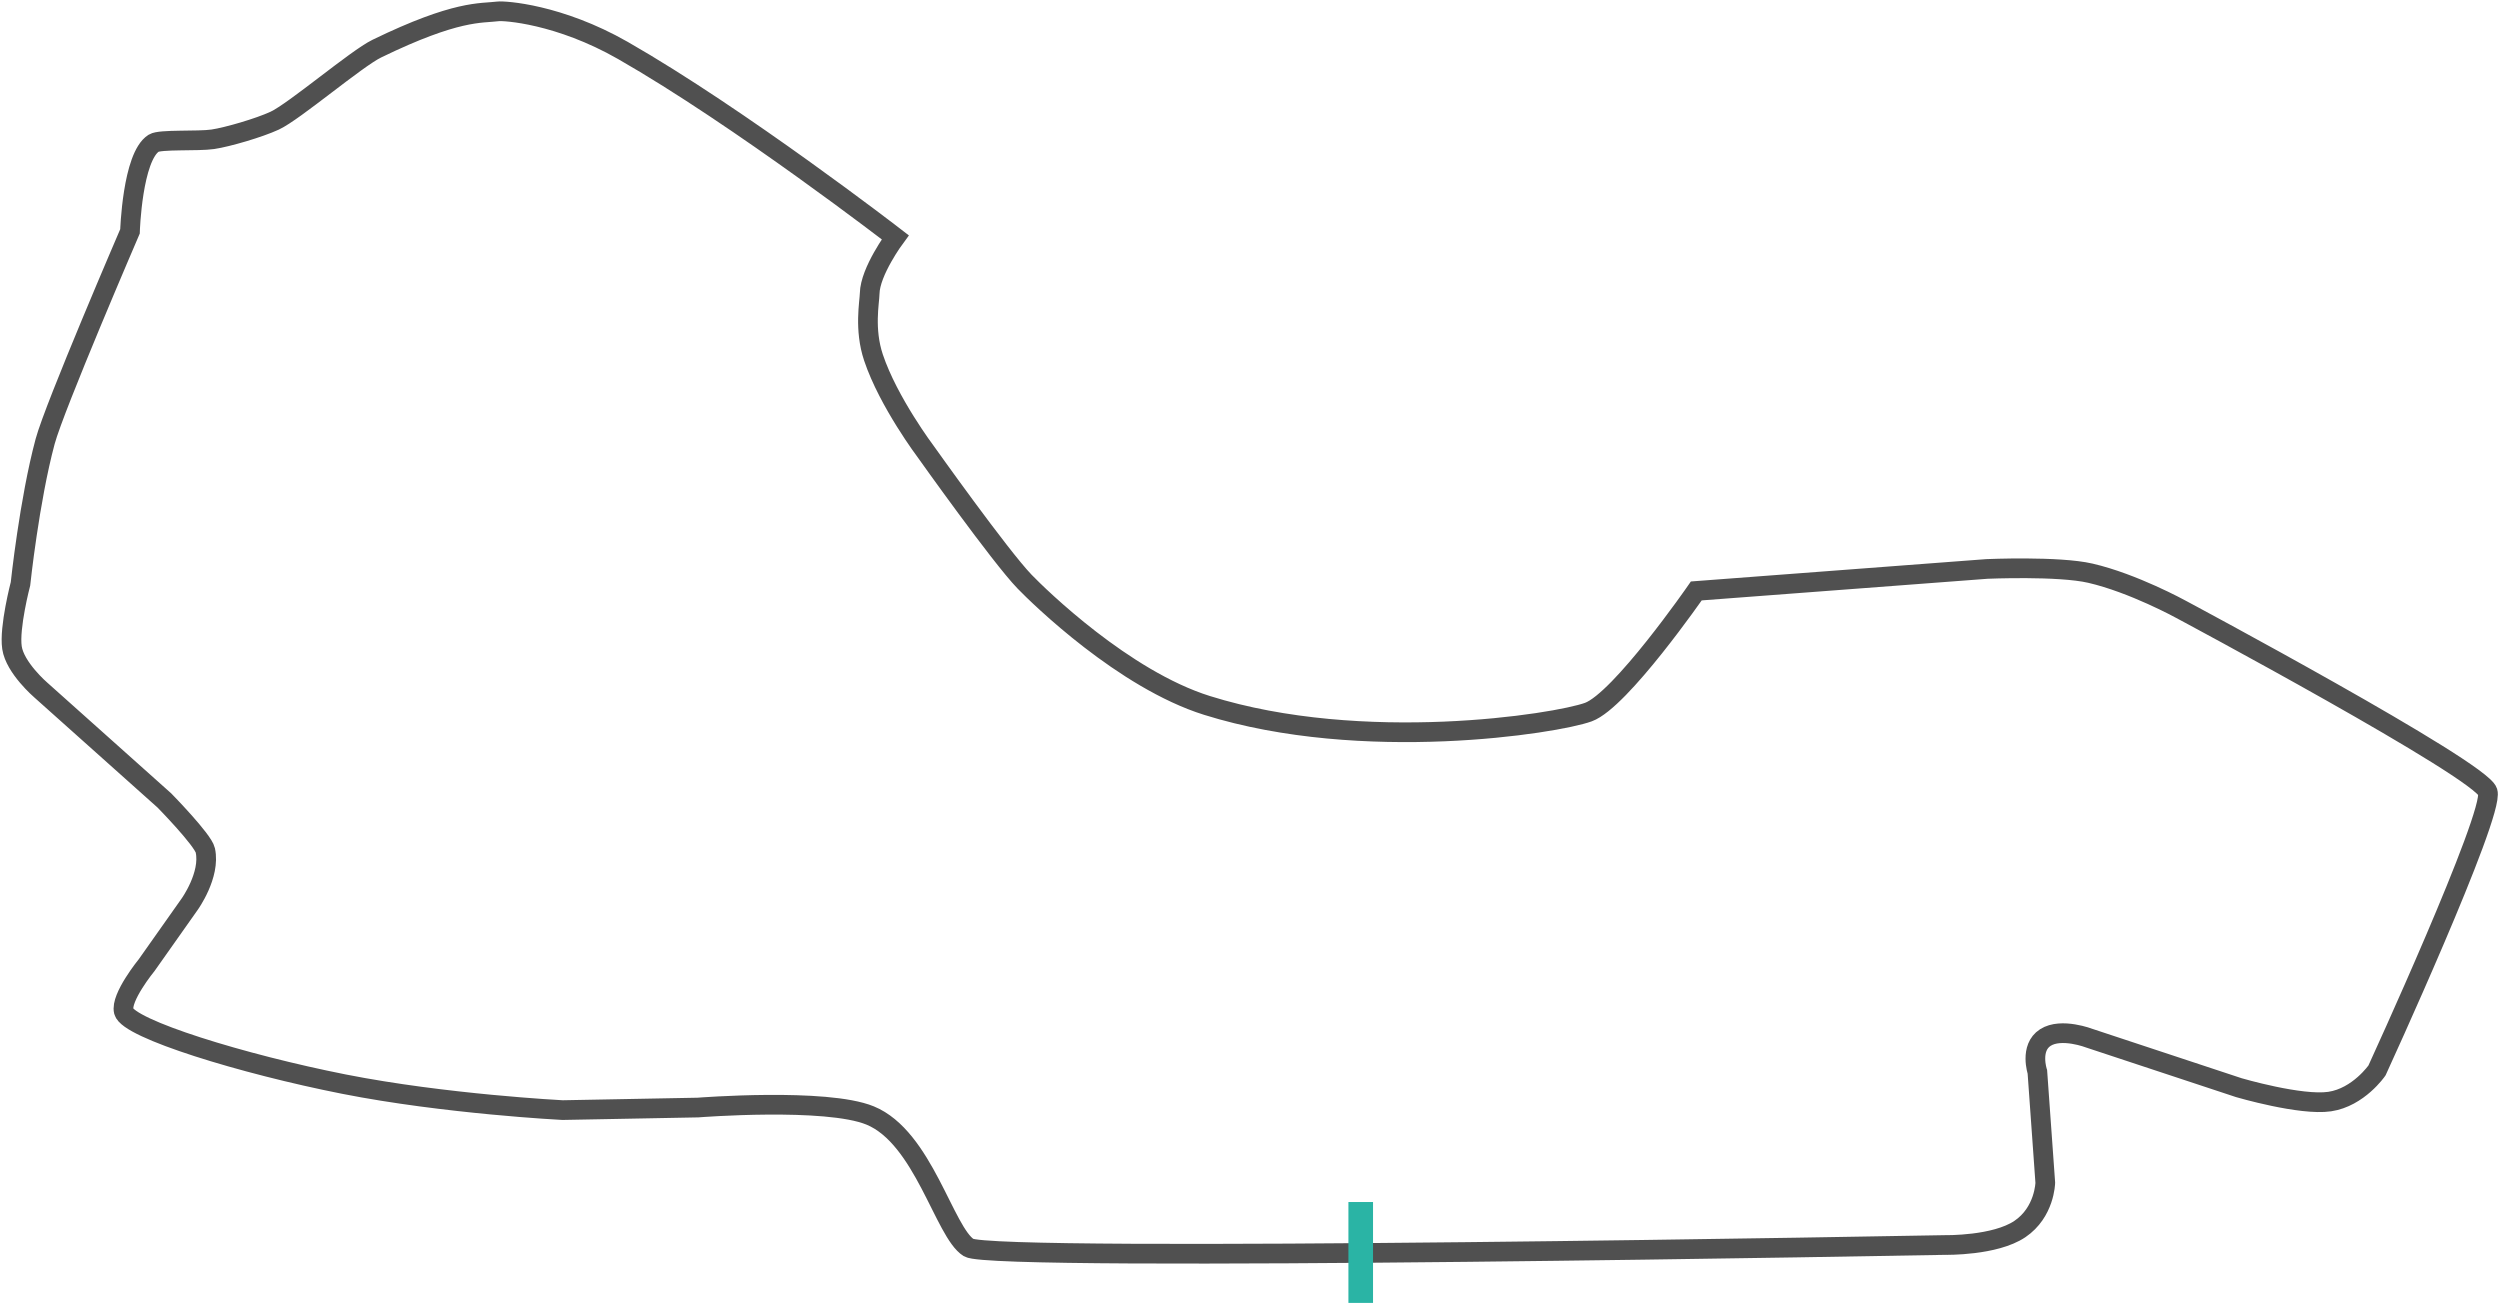
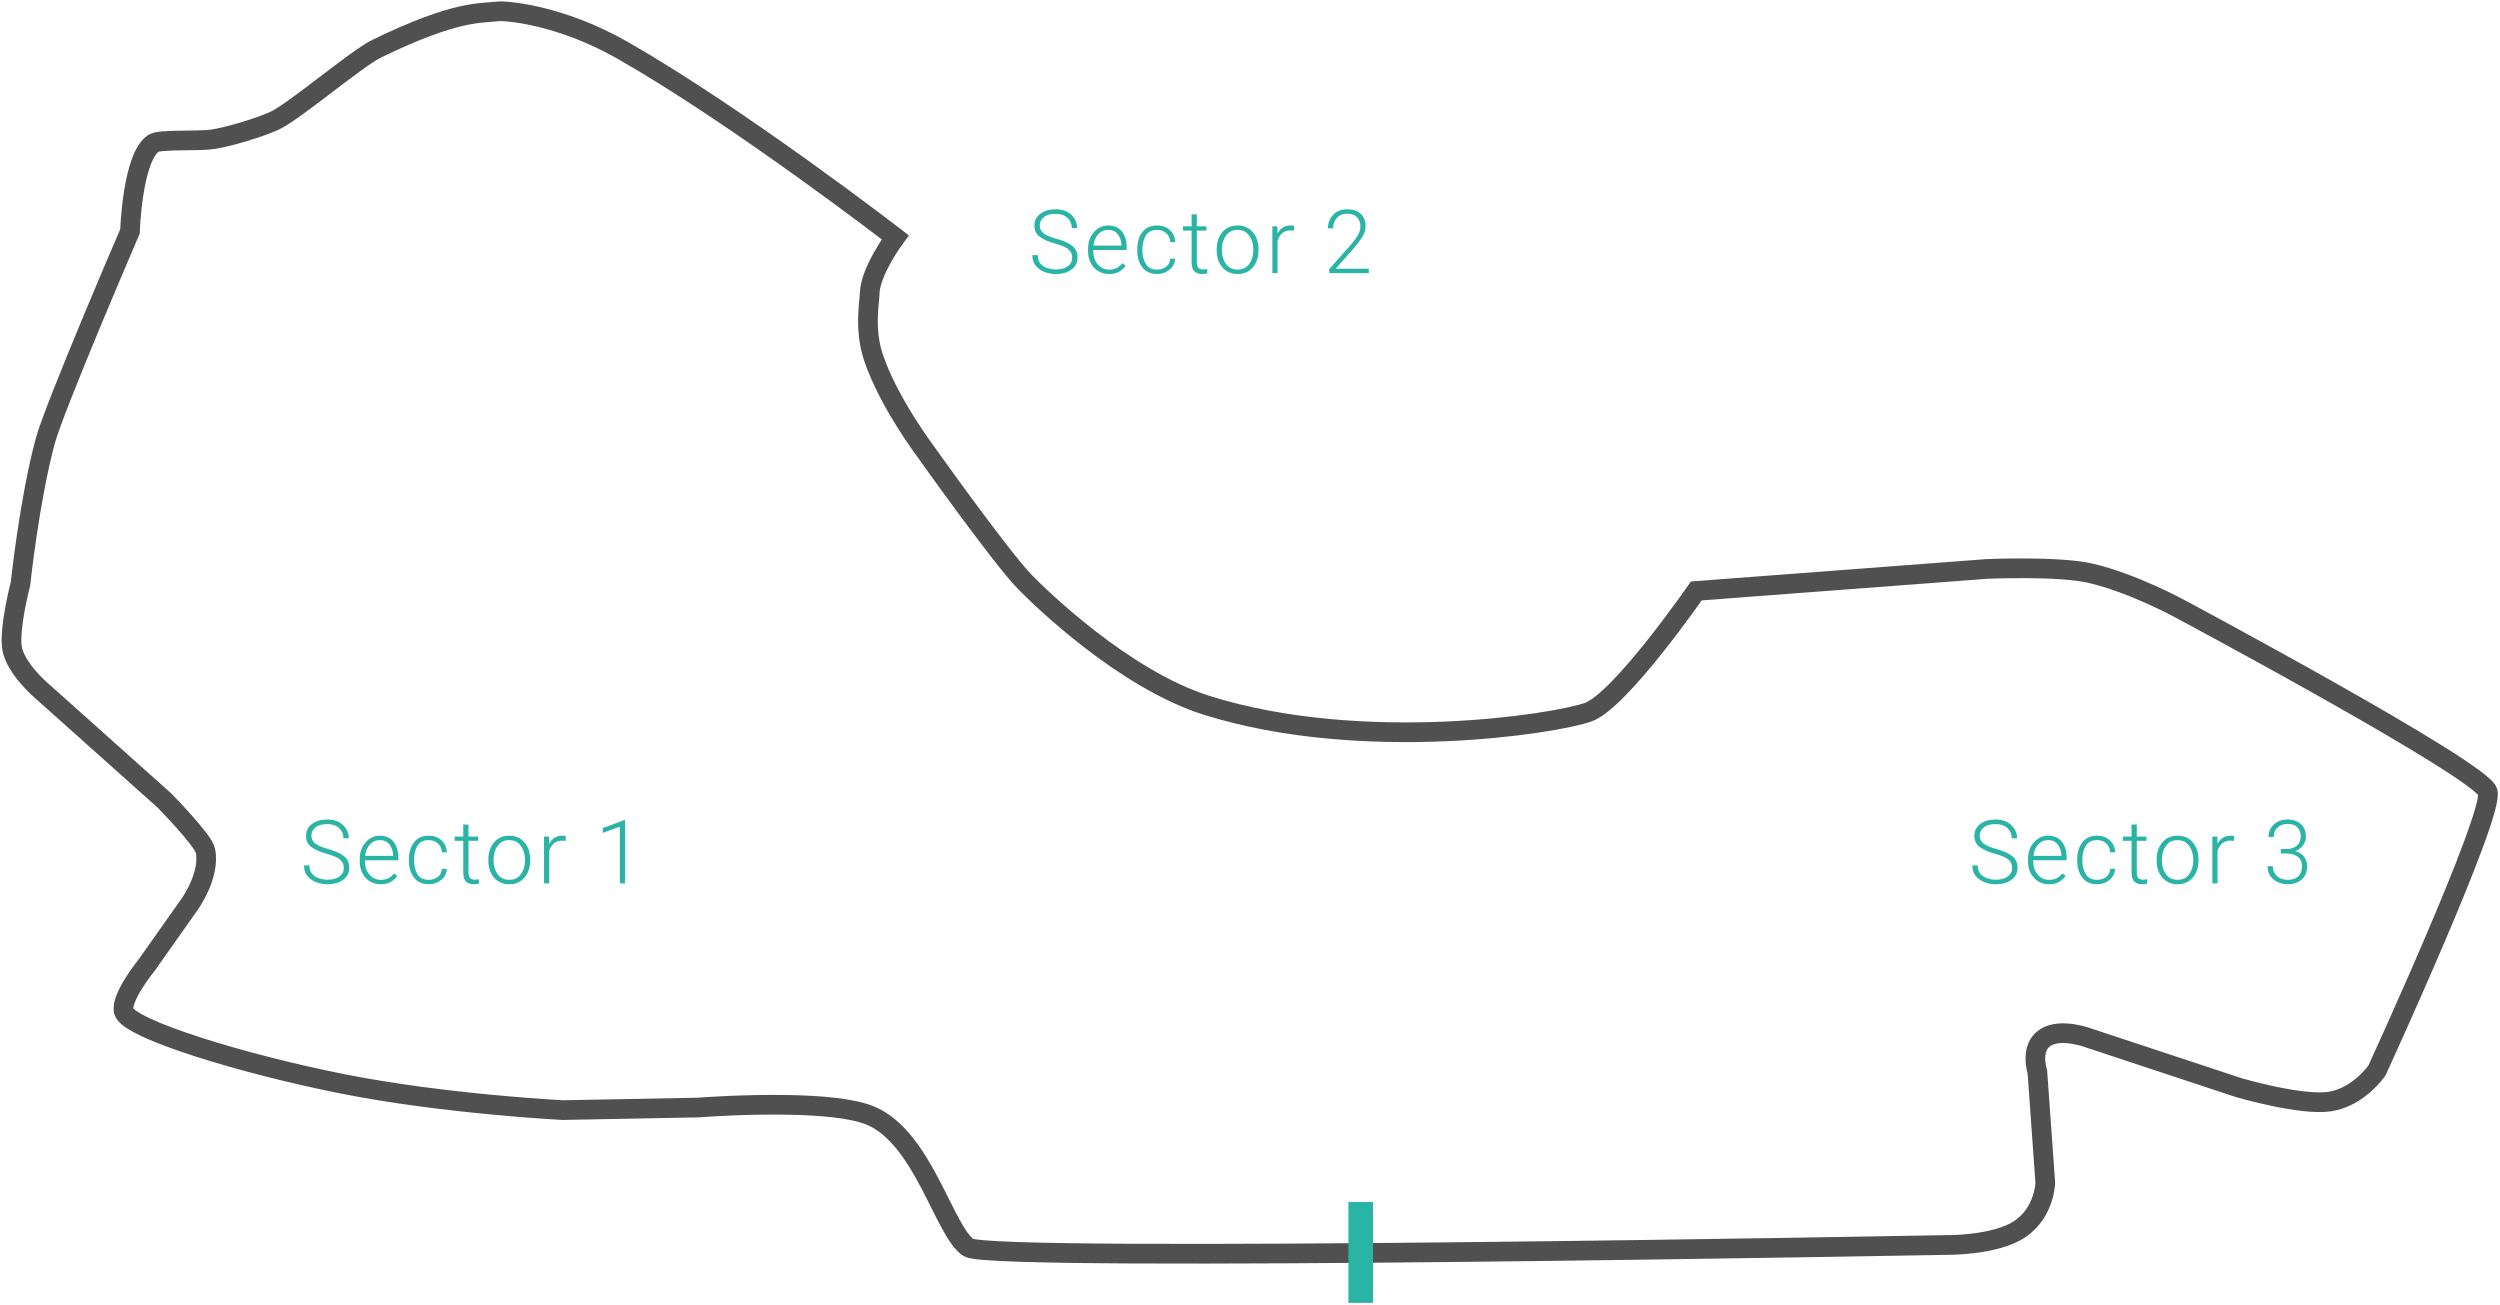
<svg xmlns="http://www.w3.org/2000/svg" width="1016px" height="530px" viewBox="0 0 1016 530" version="1.1">
  <defs />
-   <g id="Page-1" stroke="none" stroke-width="1" fill="none" fill-rule="evenodd" stroke-linecap="square">
+   <g id="Page-1" stroke="none" stroke-width="1" fill="none" fill-rule="evenodd">
    <g id="AustraliaRacetrack" transform="translate(0, 1)">
-       <path d="M795,500 C795,500 408,514 398,508 C388,502 378.837,463.492 357,455 C339,448 287,453 287,453 L232,455 C232,455 184.254,453.411 143,446 C101.746,438.589 54.934,425.092 53,418 C51.461,412.355 62,399 62,399 L79,374 C79,374 87.348,361.981 85,352 C84,347.751 68,332 68,332 L17,288 C17,288 6.345,279.173 5,271 C3.655,262.827 8,245 8,245 C8,245 11,211 17,187 C20.563,172.748 50,101 50,101 C50,101 50.403,70.731 59,65 C61.54,63.307 77,64 83,63 C89,62 101.719,58.032 108,55 C115.812,51.229 140.739,29.193 149,25 C181.281,8.614 191,10 198,9 C200.479,8.646 222.697,9.57 249,24 C296.977,50.321 361,98 361,98 C361,98 351,112 351,121 C351,124.488 348.952,135.572 353,147 C359.396,165.057 375,185 375,185 C375,185 405.805,226.805 416,237 C422,243 457,276 491,286 C554.639,304.717 633,291 646,286 C659,281 689,236 689,236 L807,225 C807,225 836.033,223.236 849,226 C866.533,229.736 886,240 886,240 C886,240 1009,303 1012,312 C1015,321 969,426 969,426 C969,426 961.696,437.051 950,439 C938.304,440.949 913,434 913,434 L852,415 C852,415 840.415,410.723 834,415 C827.585,419.277 831,429 831,429 L835,474 C835,474 835,486 825,493 C815,500 795,500 795,500 Z" id="Line" stroke="#505050" stroke-width="8" transform="translate(508.4411, 259.2195) rotate(1) translate(-508.4411, -259.2195) " />
-       <path d="M553,492.5 L553,523.5" id="Line" stroke="#2AB4A5" stroke-width="10" />
+       <path d="M795,500 C795,500 408,514 398,508 C388,502 378.837,463.492 357,455 C349.743,452.178 336.961,451.306 324.287,451.271 C305.524,451.219 287,453 287,453 L232,455 C232,455 184.254,453.411 143,446 C101.746,438.589 54.934,425.092 53,418 C51.461,412.355 62,399 62,399 L79,374 C79,374 87.348,361.981 85,352 C84,347.751 68,332 68,332 L17,288 C17,288 6.345,279.173 5,271 C3.655,262.827 8,245 8,245 C8,245 11,211 17,187 C20.563,172.748 50,101 50,101 C50,101 50.403,70.731 59,65 C61.54,63.307 77,64 83,63 C89,62 101.719,58.032 108,55 C115.812,51.229 140.739,29.193 149,25 C181.281,8.614 191,10 198,9 C200.479,8.646 222.697,9.57 249,24 C296.977,50.321 361,98 361,98 C361,98 351,112 351,121 C351,124.488 348.952,135.572 353,147 C359.396,165.057 375,185 375,185 C375,185 405.805,226.805 416,237 C422,243 457,276 491,286 C554.639,304.717 633,291 646,286 C659,281 689,236 689,236 L807,225 C807,225 836.033,223.236 849,226 C866.533,229.736 886,240 886,240 C886,240 1009,303 1012,312 C1015,321 969,426 969,426 C969,426 961.696,437.051 950,439 C938.304,440.949 913,434 913,434 L852,415 C852,415 840.415,410.723 834,415 C827.585,419.277 831,429 831,429 L835,474 C835,474 835,486 825,493 C815,500 795,500 795,500 Z" id="Line" stroke="#505050" stroke-width="8" stroke-linecap="square" transform="translate(508.4411, 259.2195) rotate(1) translate(-508.4411, -259.2195) " />
+       <path d="M553,492.5 L553,523.5" id="Line" stroke="#2AB4A5" stroke-width="10" stroke-linecap="square" />
+       <text id="Sector-1" font-family="Roboto-Light, Roboto" font-size="36" font-weight="300" letter-spacing="1.286" fill="#2AB4A5">
+         <tspan x="122" y="358">Sector 1</tspan>
+       </text>
+       <text id="Sector-2" font-family="Roboto-Light, Roboto" font-size="36" font-weight="300" letter-spacing="1.286" fill="#2AB4A5">
+         <tspan x="418" y="110">Sector 2</tspan>
+       </text>
+       <text id="Sector-3" font-family="Roboto-Light, Roboto" font-size="36" font-weight="300" letter-spacing="1.286" fill="#2AB4A5">
+         <tspan x="800" y="358">Sector 3</tspan>
+       </text>
    </g>
  </g>
</svg>
